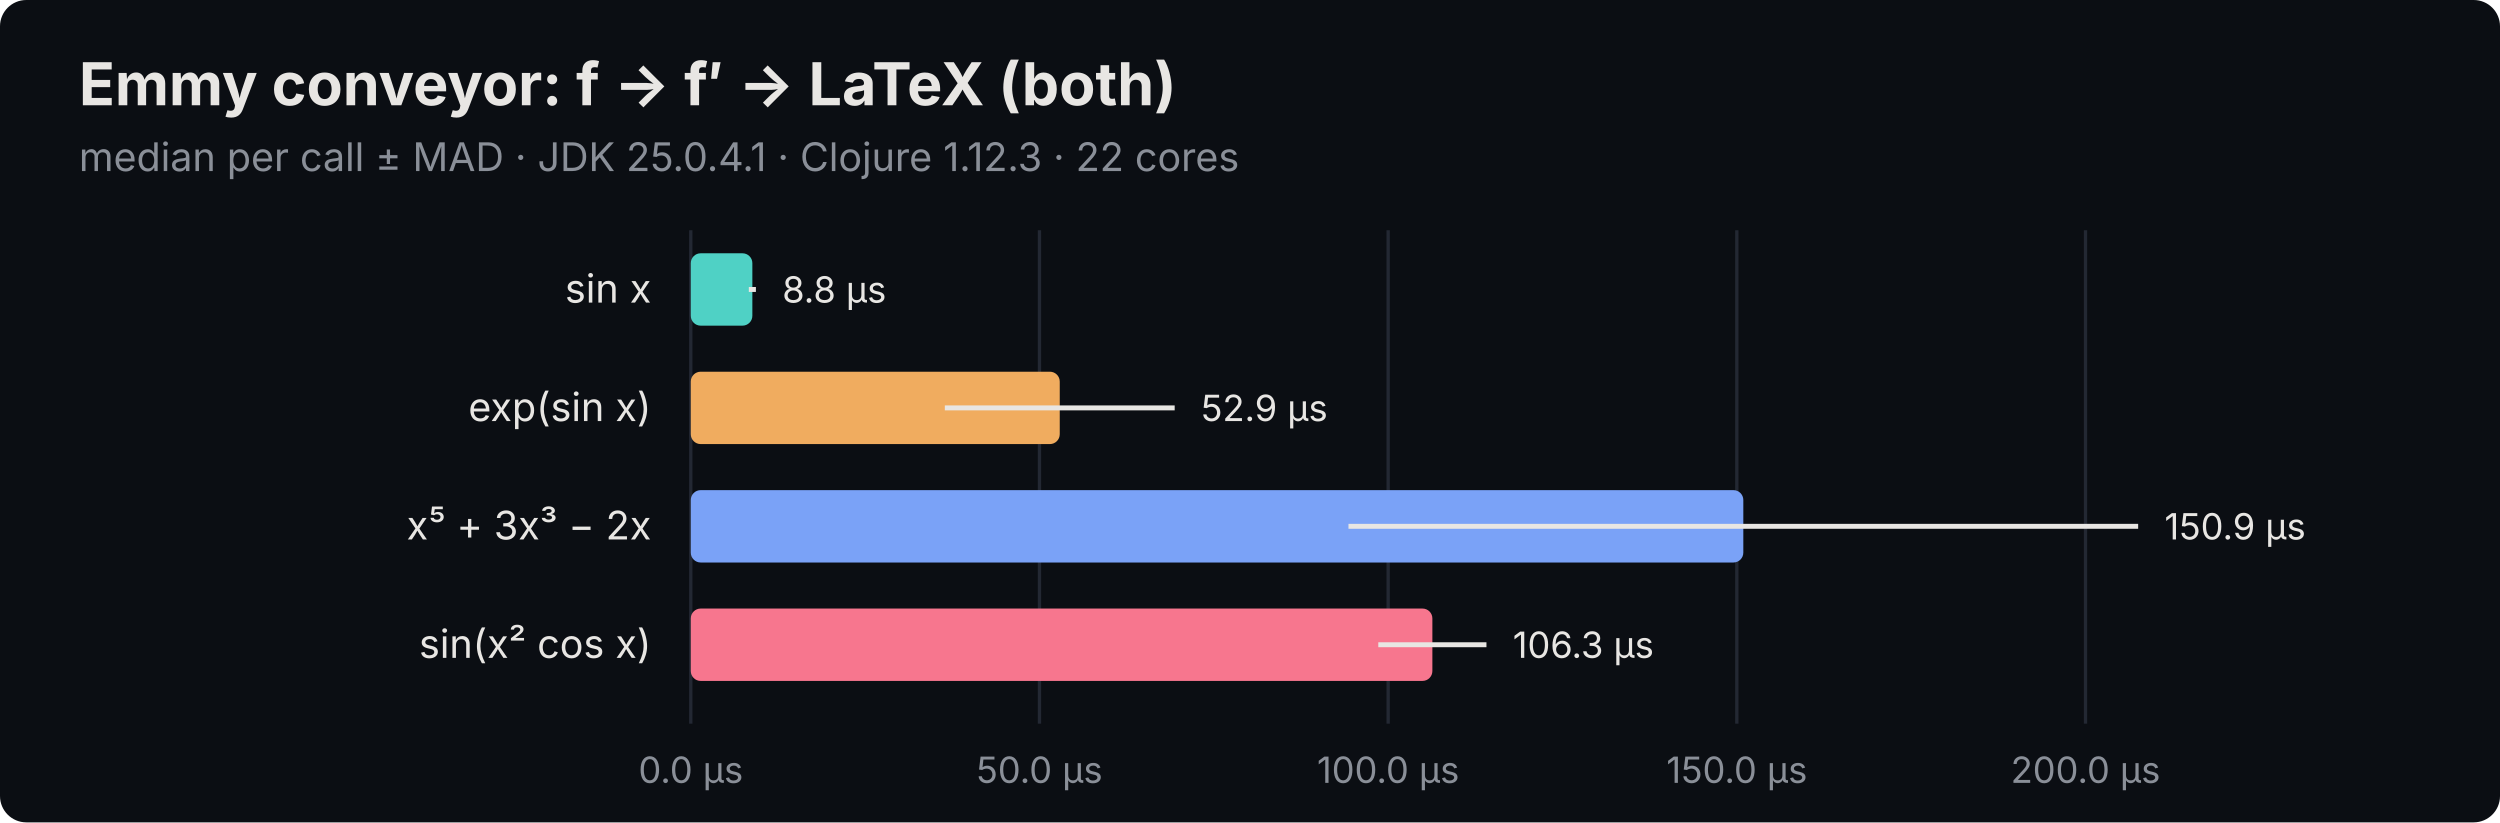
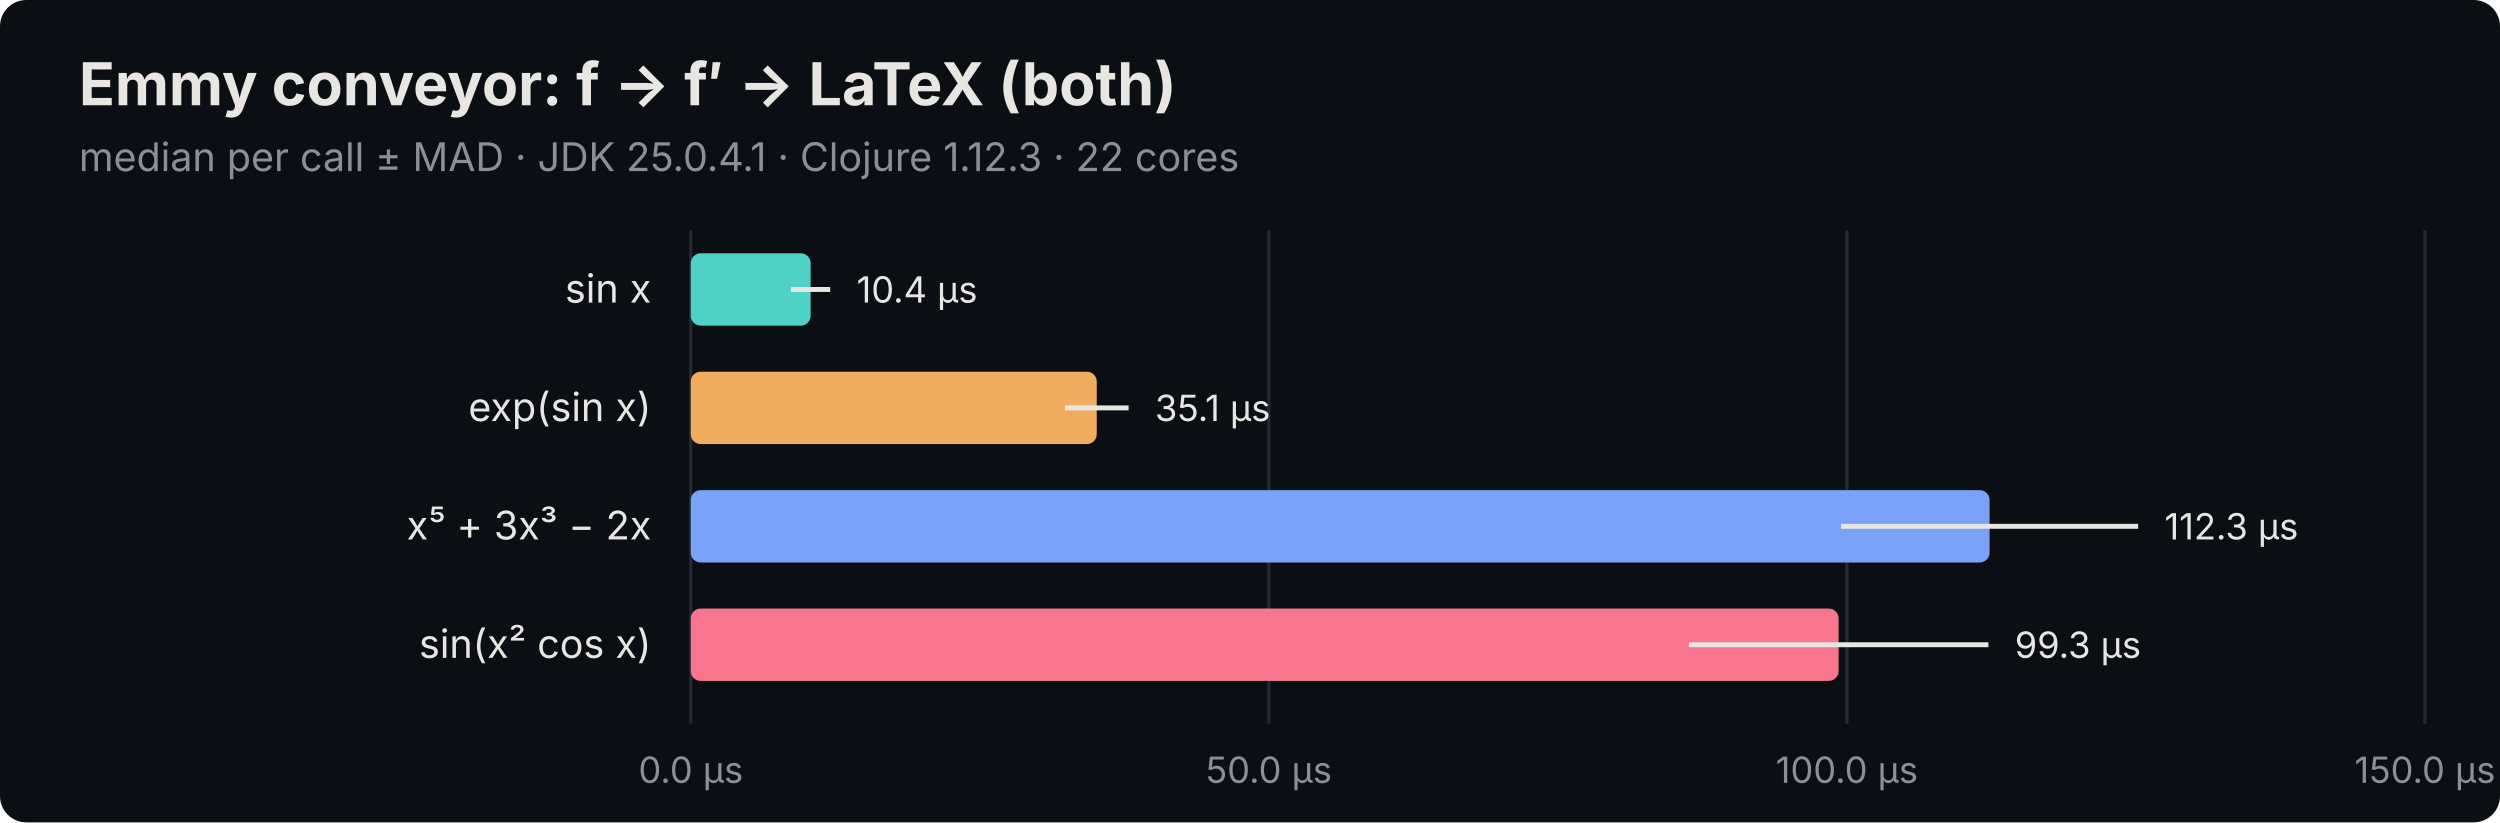
<svg xmlns="http://www.w3.org/2000/svg" font-family="system-ui, -apple-system, Segoe UI, sans-serif" height="250" viewBox="0 0 760 250" width="760">
  <rect fill="#0b0e13" height="250" rx="8" width="760" x="0" y="0" />
  <text fill="#e8e6e3" font-size="18" font-weight="700" x="24" y="32">Emmy conveyor: f → f′ → LaTeX (both)</text>
  <text fill="#8a8f98" font-size="12" x="24" y="52">median per call ± MAD · JDK 25.0.4.1 · Clojure 1.12.3 · 22 cores</text>
  <g>
    <line stroke="#232833" x1="210.0" x2="210.0" y1="70" y2="220" />
    <text fill="#8a8f98" font-size="11" text-anchor="middle" x="210.0" y="238">0.0 µs</text>
  </g>
  <g>
-     <line stroke="#232833" x1="315.999" x2="315.999" y1="70" y2="220" />
-     <text fill="#8a8f98" font-size="11" text-anchor="middle" x="315.999" y="238">50.0 µs</text>
+     <line stroke="#232833" x1="385.722" x2="385.722" y1="70" y2="220" />
+     <text fill="#8a8f98" font-size="11" text-anchor="middle" x="385.722" y="238">50.0 µs</text>
  </g>
  <g>
-     <line stroke="#232833" x1="421.998" x2="421.998" y1="70" y2="220" />
-     <text fill="#8a8f98" font-size="11" text-anchor="middle" x="421.998" y="238">100.0 µs</text>
+     <line stroke="#232833" x1="561.444" x2="561.444" y1="70" y2="220" />
+     <text fill="#8a8f98" font-size="11" text-anchor="middle" x="561.444" y="238">100.0 µs</text>
  </g>
  <g>
-     <line stroke="#232833" x1="527.997" x2="527.997" y1="70" y2="220" />
-     <text fill="#8a8f98" font-size="11" text-anchor="middle" x="527.997" y="238">150.0 µs</text>
-   </g>
-   <g>
-     <line stroke="#232833" x1="633.996" x2="633.996" y1="70" y2="220" />
-     <text fill="#8a8f98" font-size="11" text-anchor="middle" x="633.996" y="238">200.0 µs</text>
+     <line stroke="#232833" x1="737.166" x2="737.166" y1="70" y2="220" />
+     <text fill="#8a8f98" font-size="11" text-anchor="middle" x="737.166" y="238">150.0 µs</text>
  </g>
  <g>
    <text fill="#e8e6e3" font-size="12" text-anchor="end" x="198" y="92">sin x</text>
-     <rect fill="#4fd1c5" height="22" rx="3" width="18.717" x="210" y="77" />
-     <line stroke="#e8e6e3" stroke-width="1.5" x1="227.641" x2="229.793" y1="88" y2="88" />
-     <text fill="#e8e6e3" font-size="11" x="237.793" y="92">8.8 µs</text>
+     <rect fill="#4fd1c5" height="22" rx="3" width="36.436" x="210" y="77" />
+     <line stroke="#e8e6e3" stroke-width="1.5" x1="240.486" x2="252.386" y1="88" y2="88" />
+     <text fill="#e8e6e3" font-size="11" x="260.386" y="92">10.4 µs</text>
  </g>
  <g>
    <text fill="#e8e6e3" font-size="12" text-anchor="end" x="198" y="128">exp(sin x)</text>
-     <rect fill="#f0ac5f" height="22" rx="3" width="112.164" x="210" y="113" />
-     <line stroke="#e8e6e3" stroke-width="1.5" x1="287.224" x2="357.104" y1="124" y2="124" />
-     <text fill="#e8e6e3" font-size="11" x="365.104" y="128">52.9 µs</text>
+     <rect fill="#f0ac5f" height="22" rx="3" width="123.411" x="210" y="113" />
+     <line stroke="#e8e6e3" stroke-width="1.5" x1="323.716" x2="343.106" y1="124" y2="124" />
+     <text fill="#e8e6e3" font-size="11" x="351.106" y="128">35.1 µs</text>
  </g>
  <g>
    <text fill="#e8e6e3" font-size="12" text-anchor="end" x="198" y="164">x⁵ + 3x³ − 2x</text>
-     <rect fill="#7aa2f7" height="22" rx="3" width="319.968" x="210" y="149" />
-     <line stroke="#e8e6e3" stroke-width="1.5" x1="409.936" x2="650.0" y1="160" y2="160" />
-     <text fill="#e8e6e3" font-size="11" x="658.0" y="164">150.9 µs</text>
+     <rect fill="#7aa2f7" height="22" rx="3" width="394.831" x="210" y="149" />
+     <line stroke="#e8e6e3" stroke-width="1.5" x1="559.662" x2="650.0" y1="160" y2="160" />
+     <text fill="#e8e6e3" font-size="11" x="658.0" y="164">112.3 µs</text>
  </g>
  <g>
    <text fill="#e8e6e3" font-size="12" text-anchor="end" x="198" y="200">sin(x² cos x)</text>
-     <rect fill="#f7768e" height="22" rx="3" width="225.442" x="210" y="185" />
-     <line stroke="#e8e6e3" stroke-width="1.5" x1="419.003" x2="451.88" y1="196" y2="196" />
-     <text fill="#e8e6e3" font-size="11" x="459.88" y="200">106.3 µs</text>
+     <rect fill="#f7768e" height="22" rx="3" width="348.942" x="210" y="185" />
+     <line stroke="#e8e6e3" stroke-width="1.5" x1="513.406" x2="604.479" y1="196" y2="196" />
+     <text fill="#e8e6e3" font-size="11" x="612.479" y="200">99.3 µs</text>
  </g>
</svg>
